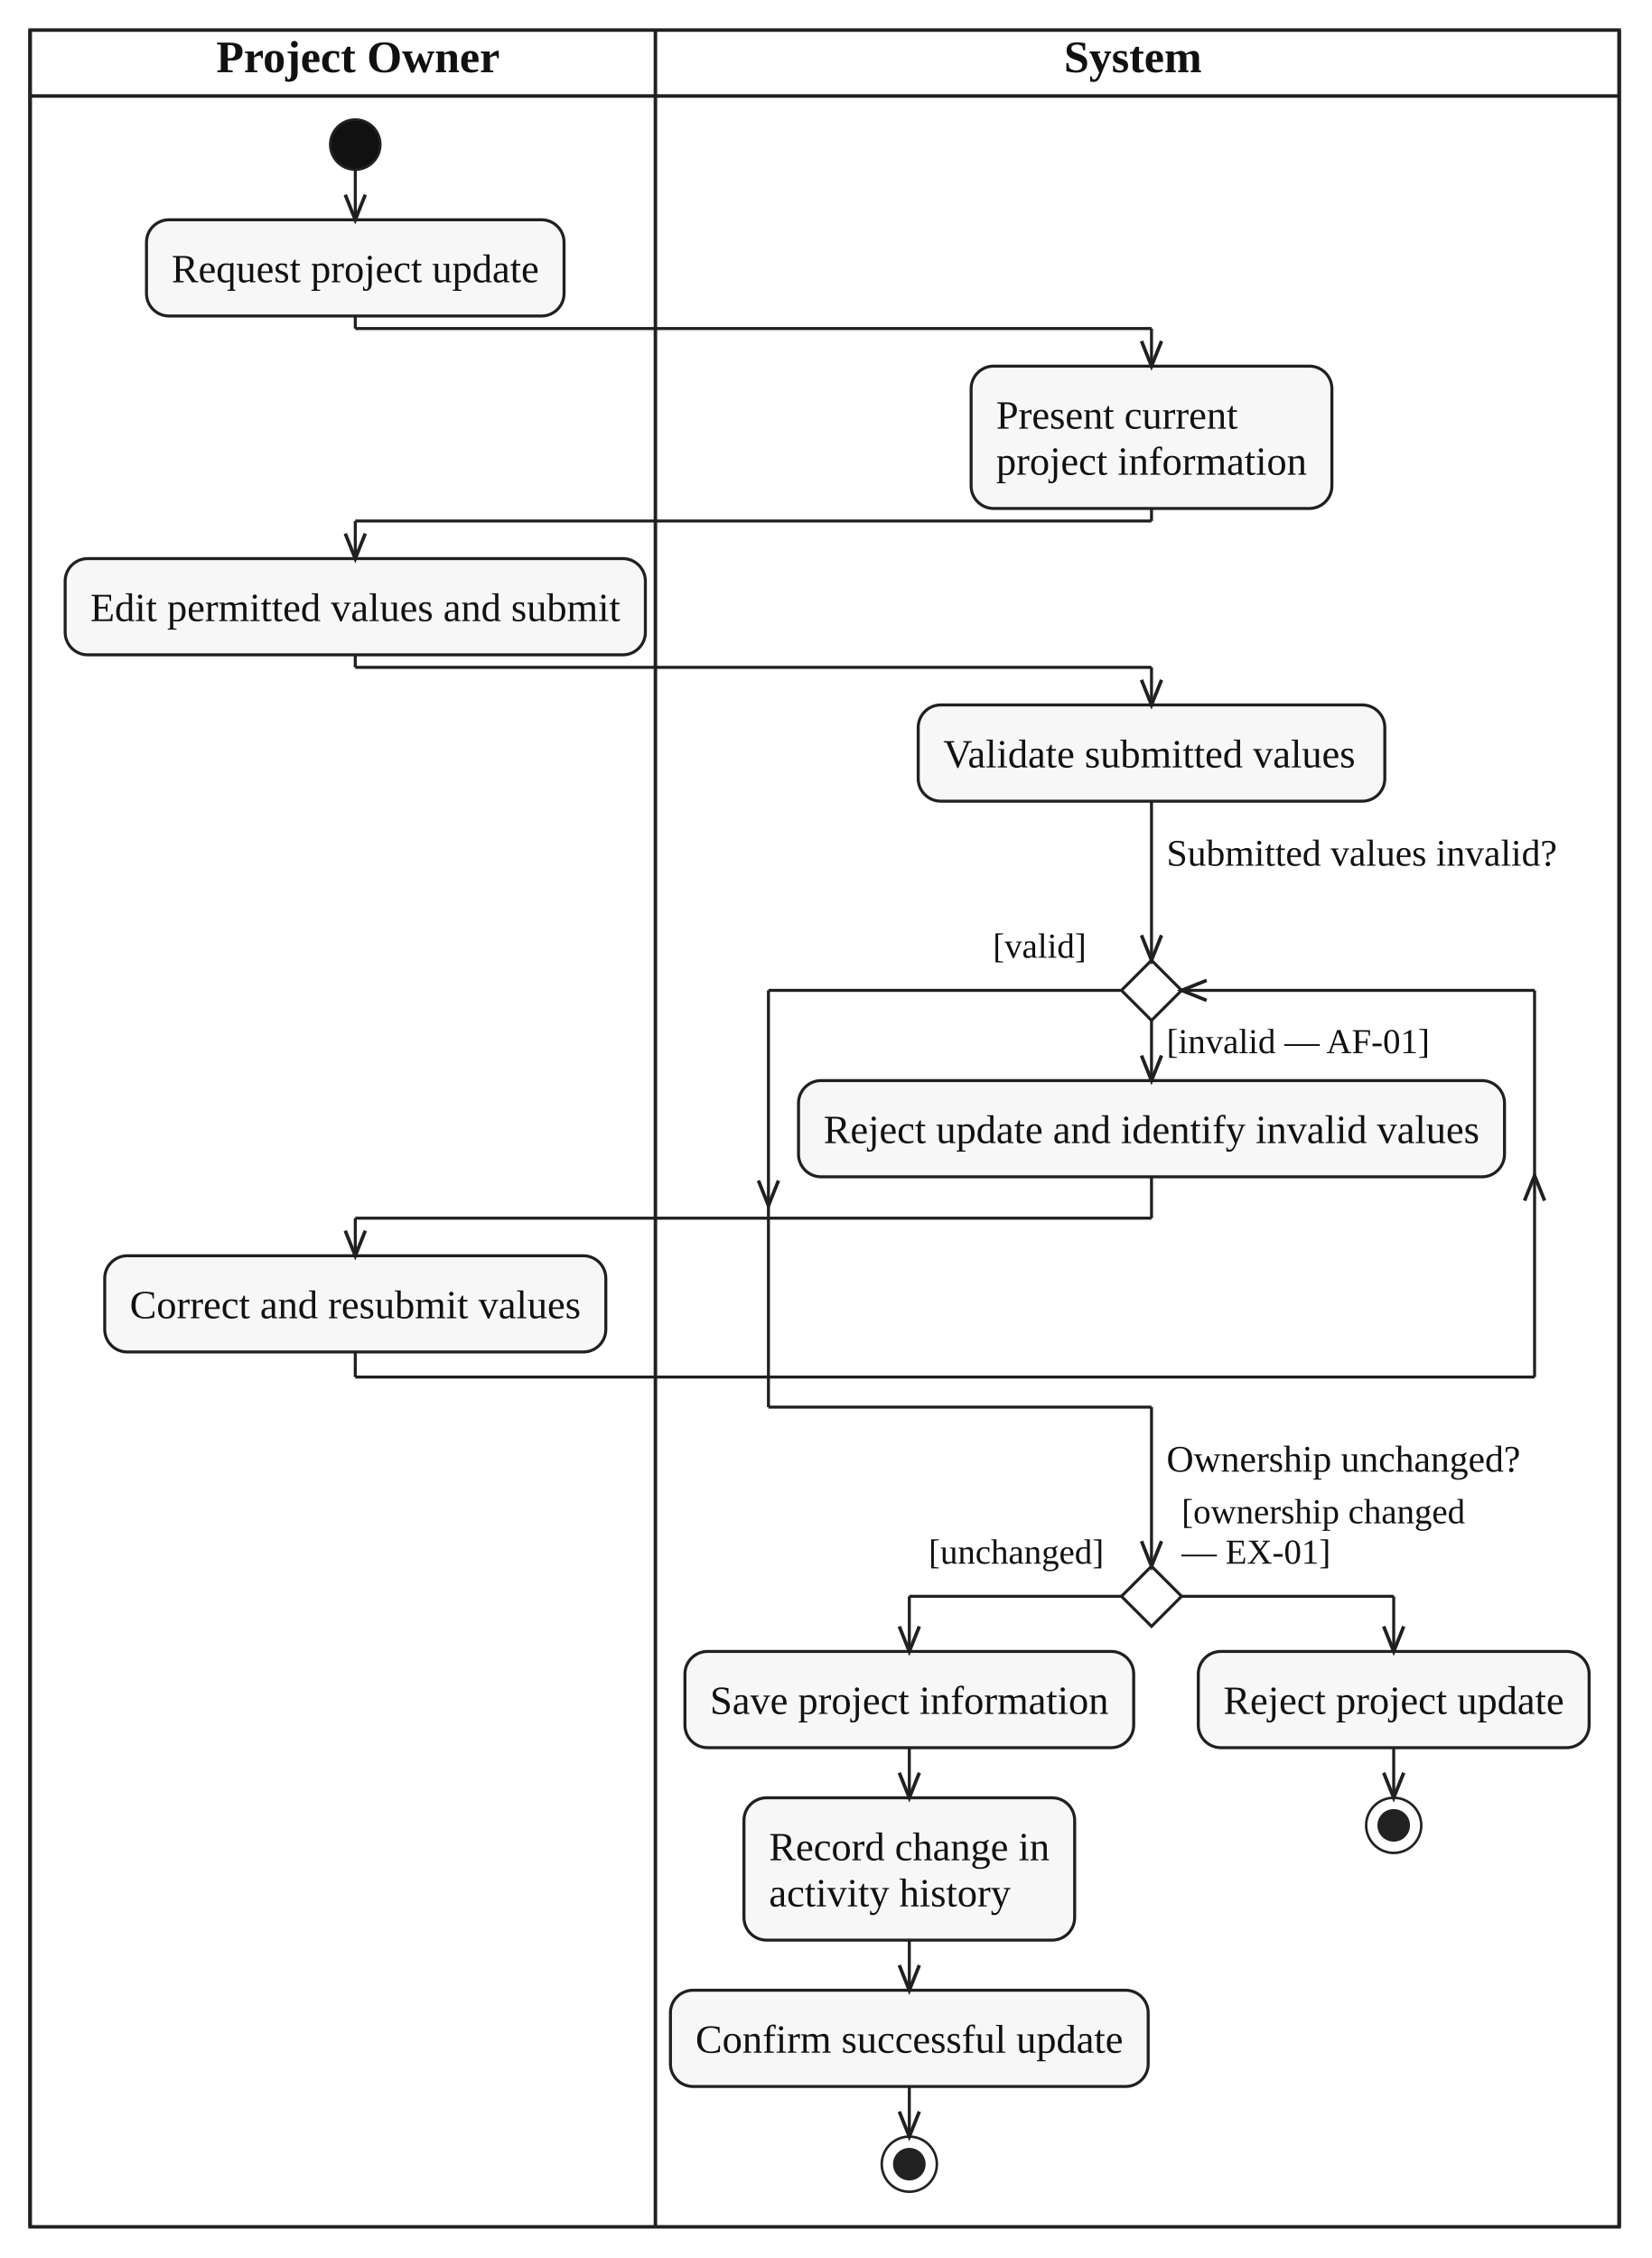
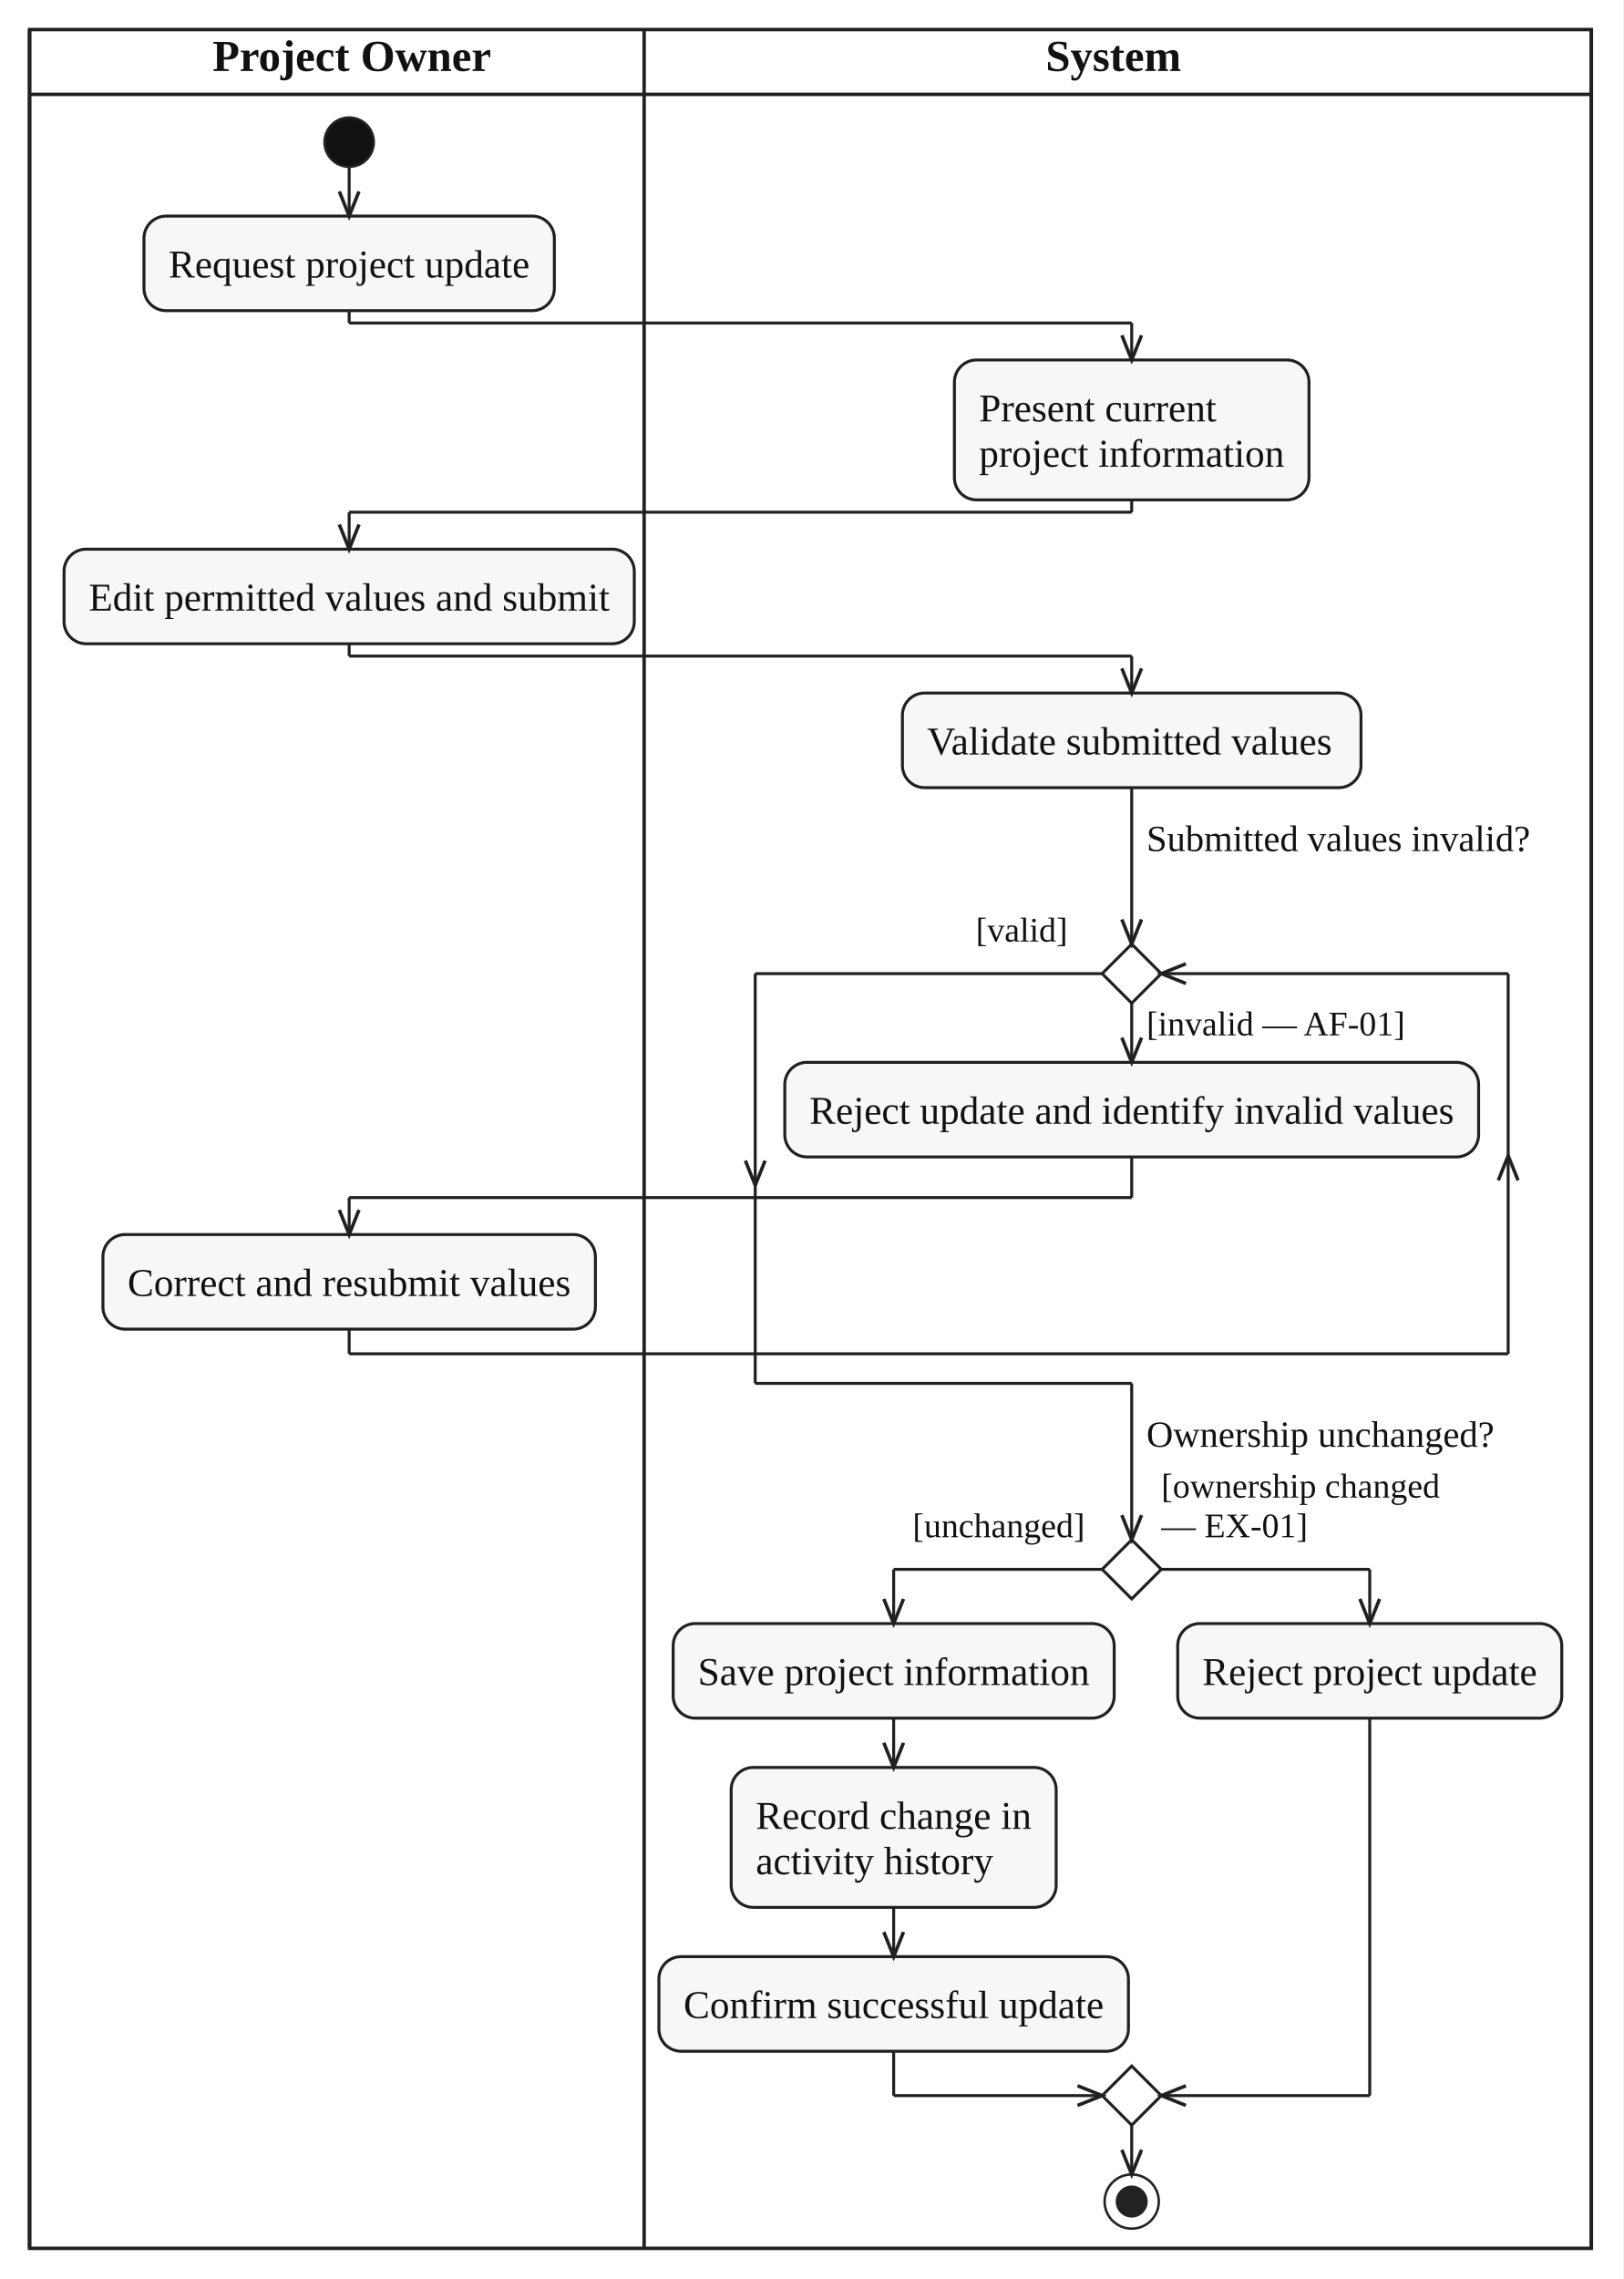
- <svg xmlns="http://www.w3.org/2000/svg" contentStyleType="text/css" height="901px" preserveAspectRatio="none" style="width:659px;height:901px;background:#FFFFFF;" version="1.1" viewBox="-5 0.394 659 901" width="659px" zoomAndPan="magnify" data-pres-formatted="1">
-   <rect id="pres-background" x="-5" y="0.394" width="659" height="901" fill="#FFFFFF" stroke="none" />
+ <svg xmlns="http://www.w3.org/2000/svg" contentStyleType="text/css" height="925px" preserveAspectRatio="none" style="width:659px;height:925px;background:#FFFFFF;" version="1.1" viewBox="-5 0.394 659 925" width="659px" zoomAndPan="magnify" data-pres-formatted="1">
+   <rect id="pres-background" x="-5" y="0.394" width="659" height="925" fill="#FFFFFF" stroke="none" />
  <defs />
  <g>
    <rect fill="#FFFFFF" height="30.698" style="stroke:#FFFFFF;stroke-width:1.0;" width="619.328" x="15" y="12.394" />
    <ellipse cx="136.758" cy="58.092" fill="#111111" rx="10" ry="10" style="stroke:#222222;stroke-width:1.0;" />
    <rect fill="#F7F7F7" height="38.398" rx="9" ry="9" style="stroke:#202020;stroke-width:1.2;" width="166.617" x="53.449" y="88.092" />
    <text fill="#111111" font-family="Times New Roman" font-size="16" lengthAdjust="spacing" textLength="146.617" x="63.449" y="113.029">Request project update</text>
    <rect fill="#F7F7F7" height="38.398" rx="9" ry="9" style="stroke:#202020;stroke-width:1.2;" width="231.516" x="21" y="223.287" />
    <text fill="#111111" font-family="Times New Roman" font-size="16" lengthAdjust="spacing" textLength="211.516" x="31" y="248.225">Edit permitted values and submit</text>
    <rect fill="#F7F7F7" height="38.398" rx="9" ry="9" style="stroke:#202020;stroke-width:1.2;" width="199.945" x="36.785" y="501.473" />
    <text fill="#111111" font-family="Times New Roman" font-size="16" lengthAdjust="spacing" textLength="179.945" x="46.785" y="526.41">Correct and resubmit values</text>
-     <line style="stroke:#202020;stroke-width:1.4;" x1="7" x2="7" y1="12.394" y2="888.955" />
+     <line style="stroke:#202020;stroke-width:1.4;" x1="7" x2="7" y1="12.394" y2="912.955" />
    <rect fill="#F7F7F7" height="56.797" rx="9" ry="9" style="stroke:#202020;stroke-width:1.2;" width="143.961" x="382.488" y="146.49" />
    <text fill="#111111" font-family="Times New Roman" font-size="16" lengthAdjust="spacing" textLength="96.406" x="392.488" y="171.428">Present current</text>
    <text fill="#111111" font-family="Times New Roman" font-size="16" lengthAdjust="spacing" textLength="123.961" x="392.488" y="189.826">project information</text>
    <rect fill="#F7F7F7" height="38.398" rx="9" ry="9" style="stroke:#202020;stroke-width:1.2;" width="186.18" x="361.379" y="281.685" />
    <text fill="#111111" font-family="Times New Roman" font-size="16" lengthAdjust="spacing" textLength="166.18" x="371.379" y="306.623">Validate submitted values</text>
    <rect fill="#F7F7F7" height="38.398" rx="9" ry="9" style="stroke:#202020;stroke-width:1.2;" width="281.695" x="313.621" y="431.574" />
    <text fill="#111111" font-family="Times New Roman" font-size="16" lengthAdjust="spacing" textLength="261.695" x="323.621" y="456.512">Reject update and identify invalid values</text>
    <polygon fill="#FFFFFF" points="454.469,383.574,466.469,395.574,454.469,407.574,442.469,395.574,454.469,383.574" style="stroke:#202020;stroke-width:1.2;" />
    <text fill="#111111" font-family="Times New Roman" font-size="15" lengthAdjust="spacing" textLength="155.808" x="460.469" y="345.832">Submitted values invalid?</text>
    <text fill="#111111" font-family="Times New Roman" font-size="15" lengthAdjust="spacing" textLength="3.75" x="460.469" y="363.081"> </text>
    <text fill="#111111" font-family="Times New Roman" font-size="15" lengthAdjust="spacing" textLength="3.75" x="460.469" y="380.33"> </text>
    <text fill="#111111" font-family="Times New Roman" font-size="14" lengthAdjust="spacing" textLength="112.766" x="460.469" y="420.644">[invalid — AF-01]  </text>
    <text fill="#111111" font-family="Times New Roman" font-size="6" lengthAdjust="spacing" textLength="1.5" x="460.469" y="429.274"> </text>
    <text fill="#111111" font-family="Times New Roman" font-size="14" lengthAdjust="spacing" textLength="51.317" x="391.151" y="382.546">  [valid]  </text>
    <text fill="#111111" font-family="Times New Roman" font-size="6" lengthAdjust="spacing" textLength="1.5" x="391.151" y="391.176"> </text>
    <polygon fill="#FFFFFF" points="454.469,625.361,466.469,637.361,454.469,649.361,442.469,637.361,454.469,625.361" style="stroke:#202020;stroke-width:1.2;" />
    <text fill="#111111" font-family="Times New Roman" font-size="15" lengthAdjust="spacing" textLength="141.204" x="460.469" y="587.62">Ownership unchanged?</text>
    <text fill="#111111" font-family="Times New Roman" font-size="15" lengthAdjust="spacing" textLength="3.75" x="460.469" y="604.868"> </text>
    <text fill="#111111" font-family="Times New Roman" font-size="15" lengthAdjust="spacing" textLength="3.75" x="460.469" y="622.117"> </text>
    <text fill="#111111" font-family="Times New Roman" font-size="14" lengthAdjust="spacing" textLength="76.966" x="365.503" y="624.333">[unchanged]  </text>
    <text fill="#111111" font-family="Times New Roman" font-size="6" lengthAdjust="spacing" textLength="1.5" x="365.503" y="632.963"> </text>
    <text fill="#111111" font-family="Times New Roman" font-size="14" lengthAdjust="spacing" textLength="120.128" x="466.469" y="608.234">  [ownership changed</text>
    <text fill="#111111" font-family="Times New Roman" font-size="14" lengthAdjust="spacing" textLength="66.486" x="466.469" y="624.333">  — EX-01]</text>
    <text fill="#111111" font-family="Times New Roman" font-size="6" lengthAdjust="spacing" textLength="1.5" x="466.469" y="632.963"> </text>
    <rect fill="#F7F7F7" height="38.398" rx="9" ry="9" style="stroke:#202020;stroke-width:1.2;" width="179.062" x="268.297" y="659.361" />
    <text fill="#111111" font-family="Times New Roman" font-size="16" lengthAdjust="spacing" textLength="159.062" x="278.297" y="684.299">Save project information</text>
    <rect fill="#F7F7F7" height="56.797" rx="9" ry="9" style="stroke:#202020;stroke-width:1.2;" width="131.953" x="291.852" y="717.76" />
    <text fill="#111111" font-family="Times New Roman" font-size="16" lengthAdjust="spacing" textLength="111.953" x="301.852" y="742.697">Record change in</text>
    <text fill="#111111" font-family="Times New Roman" font-size="16" lengthAdjust="spacing" textLength="96.43" x="301.852" y="761.096">activity history</text>
    <rect fill="#F7F7F7" height="38.398" rx="9" ry="9" style="stroke:#202020;stroke-width:1.2;" width="190.625" x="262.516" y="794.557" />
    <text fill="#111111" font-family="Times New Roman" font-size="16" lengthAdjust="spacing" textLength="170.625" x="272.516" y="819.494">Confirm successful update</text>
-     <ellipse cx="357.828" cy="863.955" fill="none" rx="11" ry="11" style="stroke:#222222;stroke-width:1.0;" />
-     <ellipse cx="357.828" cy="863.955" fill="#222222" rx="6" ry="6" style="stroke:#222222;stroke-width:1.0;" />
    <rect fill="#F7F7F7" height="38.398" rx="9" ry="9" style="stroke:#202020;stroke-width:1.2;" width="155.938" x="473.141" y="659.361" />
    <text fill="#111111" font-family="Times New Roman" font-size="16" lengthAdjust="spacing" textLength="135.938" x="483.141" y="684.299">Reject project update</text>
-     <ellipse cx="551.109" cy="728.76" fill="none" rx="11" ry="11" style="stroke:#222222;stroke-width:1.0;" />
-     <ellipse cx="551.109" cy="728.76" fill="#222222" rx="6" ry="6" style="stroke:#222222;stroke-width:1.0;" />
-     <line style="stroke:#202020;stroke-width:1.4;" x1="256.516" x2="256.516" y1="12.394" y2="888.955" />
-     <line style="stroke:#202020;stroke-width:1.4;" x1="641.078" x2="641.078" y1="12.394" y2="888.955" />
+     <polygon fill="#FFFFFF" points="454.469,838.955,466.469,850.955,454.469,862.955,442.469,850.955,454.469,838.955" style="stroke:#202020;stroke-width:1.2;" />
+     <ellipse cx="454.469" cy="893.955" fill="none" rx="11" ry="11" style="stroke:#222222;stroke-width:1.0;" />
+     <ellipse cx="454.469" cy="893.955" fill="#222222" rx="6" ry="6" style="stroke:#222222;stroke-width:1.0;" />
+     <line style="stroke:#202020;stroke-width:1.4;" x1="256.516" x2="256.516" y1="12.394" y2="912.955" />
+     <line style="stroke:#202020;stroke-width:1.4;" x1="641.078" x2="641.078" y1="12.394" y2="912.955" />
    <polyline points="603.316,479.473 607.316,469.473 611.316,479.473" fill="none" stroke="#202020" stroke-width="1.4" stroke-linejoin="miter" stroke-linecap="butt" class="open-arrowhead" />
    <line style="stroke:#202020;stroke-width:1.2;" x1="136.758" x2="136.758" y1="68.092" y2="88.092" />
    <polyline points="132.758,78.092 136.758,88.092 140.758,78.092" fill="none" stroke="#202020" stroke-width="1.4" stroke-linejoin="miter" stroke-linecap="butt" class="open-arrowhead" />
    <line style="stroke:#202020;stroke-width:1.2;" x1="454.469" x2="454.469" y1="407.574" y2="431.574" />
    <polyline points="450.469,421.574 454.469,431.574 458.469,421.574" fill="none" stroke="#202020" stroke-width="1.4" stroke-linejoin="miter" stroke-linecap="butt" class="open-arrowhead" />
    <line style="stroke:#202020;stroke-width:1.2;" x1="442.469" x2="301.621" y1="395.574" y2="395.574" />
    <polyline points="297.621,471.473 301.621,481.473 305.621,471.473" fill="none" stroke="#202020" stroke-width="1.4" stroke-linejoin="miter" stroke-linecap="butt" class="open-arrowhead" />
    <line style="stroke:#202020;stroke-width:1.2;" x1="301.621" x2="301.621" y1="395.574" y2="561.871" />
    <line style="stroke:#202020;stroke-width:1.2;" x1="301.621" x2="454.469" y1="561.871" y2="561.871" />
    <line style="stroke:#202020;stroke-width:1.2;" x1="454.469" x2="454.469" y1="561.871" y2="625.361" />
    <polyline points="450.469,615.361 454.469,625.361 458.469,615.361" fill="none" stroke="#202020" stroke-width="1.4" stroke-linejoin="miter" stroke-linecap="butt" class="open-arrowhead" />
    <line style="stroke:#202020;stroke-width:1.2;" x1="454.469" x2="454.469" y1="320.084" y2="383.574" />
    <polyline points="450.469,373.574 454.469,383.574 458.469,373.574" fill="none" stroke="#202020" stroke-width="1.4" stroke-linejoin="miter" stroke-linecap="butt" class="open-arrowhead" />
    <line style="stroke:#202020;stroke-width:1.2;" x1="357.828" x2="357.828" y1="697.76" y2="717.76" />
    <polyline points="353.828,707.76 357.828,717.76 361.828,707.76" fill="none" stroke="#202020" stroke-width="1.4" stroke-linejoin="miter" stroke-linecap="butt" class="open-arrowhead" />
    <line style="stroke:#202020;stroke-width:1.2;" x1="357.828" x2="357.828" y1="774.557" y2="794.557" />
    <polyline points="353.828,784.557 357.828,794.557 361.828,784.557" fill="none" stroke="#202020" stroke-width="1.4" stroke-linejoin="miter" stroke-linecap="butt" class="open-arrowhead" />
-     <line style="stroke:#202020;stroke-width:1.2;" x1="357.828" x2="357.828" y1="832.955" y2="852.955" />
-     <polyline points="353.828,842.955 357.828,852.955 361.828,842.955" fill="none" stroke="#202020" stroke-width="1.4" stroke-linejoin="miter" stroke-linecap="butt" class="open-arrowhead" />
-     <line style="stroke:#202020;stroke-width:1.2;" x1="551.109" x2="551.109" y1="697.76" y2="717.76" />
-     <polyline points="547.109,707.76 551.109,717.76 555.109,707.76" fill="none" stroke="#202020" stroke-width="1.4" stroke-linejoin="miter" stroke-linecap="butt" class="open-arrowhead" />
    <line style="stroke:#202020;stroke-width:1.2;" x1="442.469" x2="357.828" y1="637.361" y2="637.361" />
    <line style="stroke:#202020;stroke-width:1.2;" x1="357.828" x2="357.828" y1="637.361" y2="659.361" />
    <polyline points="353.828,649.361 357.828,659.361 361.828,649.361" fill="none" stroke="#202020" stroke-width="1.4" stroke-linejoin="miter" stroke-linecap="butt" class="open-arrowhead" />
    <line style="stroke:#202020;stroke-width:1.2;" x1="466.469" x2="551.109" y1="637.361" y2="637.361" />
    <line style="stroke:#202020;stroke-width:1.2;" x1="551.109" x2="551.109" y1="637.361" y2="659.361" />
    <polyline points="547.109,649.361 551.109,659.361 555.109,649.361" fill="none" stroke="#202020" stroke-width="1.4" stroke-linejoin="miter" stroke-linecap="butt" class="open-arrowhead" />
+     <line style="stroke:#202020;stroke-width:1.2;" x1="357.828" x2="357.828" y1="832.955" y2="850.955" />
+     <line style="stroke:#202020;stroke-width:1.2;" x1="357.828" x2="442.469" y1="850.955" y2="850.955" />
+     <polyline points="432.469,846.955 442.469,850.955 432.469,854.955" fill="none" stroke="#202020" stroke-width="1.4" stroke-linejoin="miter" stroke-linecap="butt" class="open-arrowhead" />
+     <line style="stroke:#202020;stroke-width:1.2;" x1="551.109" x2="551.109" y1="697.76" y2="850.955" />
+     <line style="stroke:#202020;stroke-width:1.2;" x1="551.109" x2="466.469" y1="850.955" y2="850.955" />
+     <polyline points="476.469,846.955 466.469,850.955 476.469,854.955" fill="none" stroke="#202020" stroke-width="1.4" stroke-linejoin="miter" stroke-linecap="butt" class="open-arrowhead" />
+     <line style="stroke:#202020;stroke-width:1.2;" x1="454.469" x2="454.469" y1="862.955" y2="882.955" />
+     <polyline points="450.469,872.955 454.469,882.955 458.469,872.955" fill="none" stroke="#202020" stroke-width="1.4" stroke-linejoin="miter" stroke-linecap="butt" class="open-arrowhead" />
    <line style="stroke:#202020;stroke-width:1.2;" x1="136.758" x2="136.758" y1="126.49" y2="131.49" />
    <line style="stroke:#202020;stroke-width:1.2;" x1="136.758" x2="454.469" y1="131.49" y2="131.49" />
    <line style="stroke:#202020;stroke-width:1.2;" x1="454.469" x2="454.469" y1="131.49" y2="146.49" />
    <polyline points="450.469,136.49 454.469,146.49 458.469,136.49" fill="none" stroke="#202020" stroke-width="1.4" stroke-linejoin="miter" stroke-linecap="butt" class="open-arrowhead" />
    <line style="stroke:#202020;stroke-width:1.2;" x1="454.469" x2="454.469" y1="203.287" y2="208.287" />
    <line style="stroke:#202020;stroke-width:1.2;" x1="454.469" x2="136.758" y1="208.287" y2="208.287" />
    <line style="stroke:#202020;stroke-width:1.2;" x1="136.758" x2="136.758" y1="208.287" y2="223.287" />
    <polyline points="132.758,213.287 136.758,223.287 140.758,213.287" fill="none" stroke="#202020" stroke-width="1.4" stroke-linejoin="miter" stroke-linecap="butt" class="open-arrowhead" />
    <line style="stroke:#202020;stroke-width:1.2;" x1="136.758" x2="136.758" y1="261.685" y2="266.685" />
    <line style="stroke:#202020;stroke-width:1.2;" x1="136.758" x2="454.469" y1="266.685" y2="266.685" />
    <line style="stroke:#202020;stroke-width:1.2;" x1="454.469" x2="454.469" y1="266.685" y2="281.685" />
    <polyline points="450.469,271.685 454.469,281.685 458.469,271.685" fill="none" stroke="#202020" stroke-width="1.4" stroke-linejoin="miter" stroke-linecap="butt" class="open-arrowhead" />
    <line style="stroke:#202020;stroke-width:1.2;" x1="454.469" x2="454.469" y1="469.973" y2="486.473" />
    <line style="stroke:#202020;stroke-width:1.2;" x1="454.469" x2="136.758" y1="486.473" y2="486.473" />
    <line style="stroke:#202020;stroke-width:1.2;" x1="136.758" x2="136.758" y1="486.473" y2="501.473" />
    <polyline points="132.758,491.473 136.758,501.473 140.758,491.473" fill="none" stroke="#202020" stroke-width="1.4" stroke-linejoin="miter" stroke-linecap="butt" class="open-arrowhead" />
    <line style="stroke:#202020;stroke-width:1.2;" x1="136.758" x2="136.758" y1="539.871" y2="549.871" />
    <line style="stroke:#202020;stroke-width:1.2;" x1="136.758" x2="607.316" y1="549.871" y2="549.871" />
    <line style="stroke:#202020;stroke-width:1.2;" x1="607.316" x2="607.316" y1="395.574" y2="549.871" />
    <line style="stroke:#202020;stroke-width:1.2;" x1="607.316" x2="466.469" y1="395.574" y2="395.574" />
    <polyline points="476.469,391.574 466.469,395.574 476.469,399.574" fill="none" stroke="#202020" stroke-width="1.4" stroke-linejoin="miter" stroke-linecap="butt" class="open-arrowhead" />
    <text fill="#111111" font-family="Times New Roman" font-size="18" font-weight="bold" lengthAdjust="spacing" textLength="113.44" x="81.288" y="29.198">Project Owner</text>
    <text fill="#111111" font-family="Times New Roman" font-size="7" font-weight="bold" lengthAdjust="spacing" textLength="1.75" x="76.788" y="39.627"> </text>
    <text fill="#111111" font-family="Times New Roman" font-size="18" font-weight="bold" lengthAdjust="spacing" textLength="54.993" x="419.55" y="29.198">System</text>
    <text fill="#111111" font-family="Times New Roman" font-size="7" font-weight="bold" lengthAdjust="spacing" textLength="1.75" x="415.05" y="39.627"> </text>
  </g>
  <g id="pres-frame" fill="none" stroke="#202020" stroke-width="1.4">
-     <rect x="7" y="12.394" width="634.078" height="876.562" />
+     <rect x="7" y="12.394" width="634.078" height="900.562" />
    <line x1="7" x2="641.078" y1="38.698" y2="38.698" />
  </g>
</svg>
